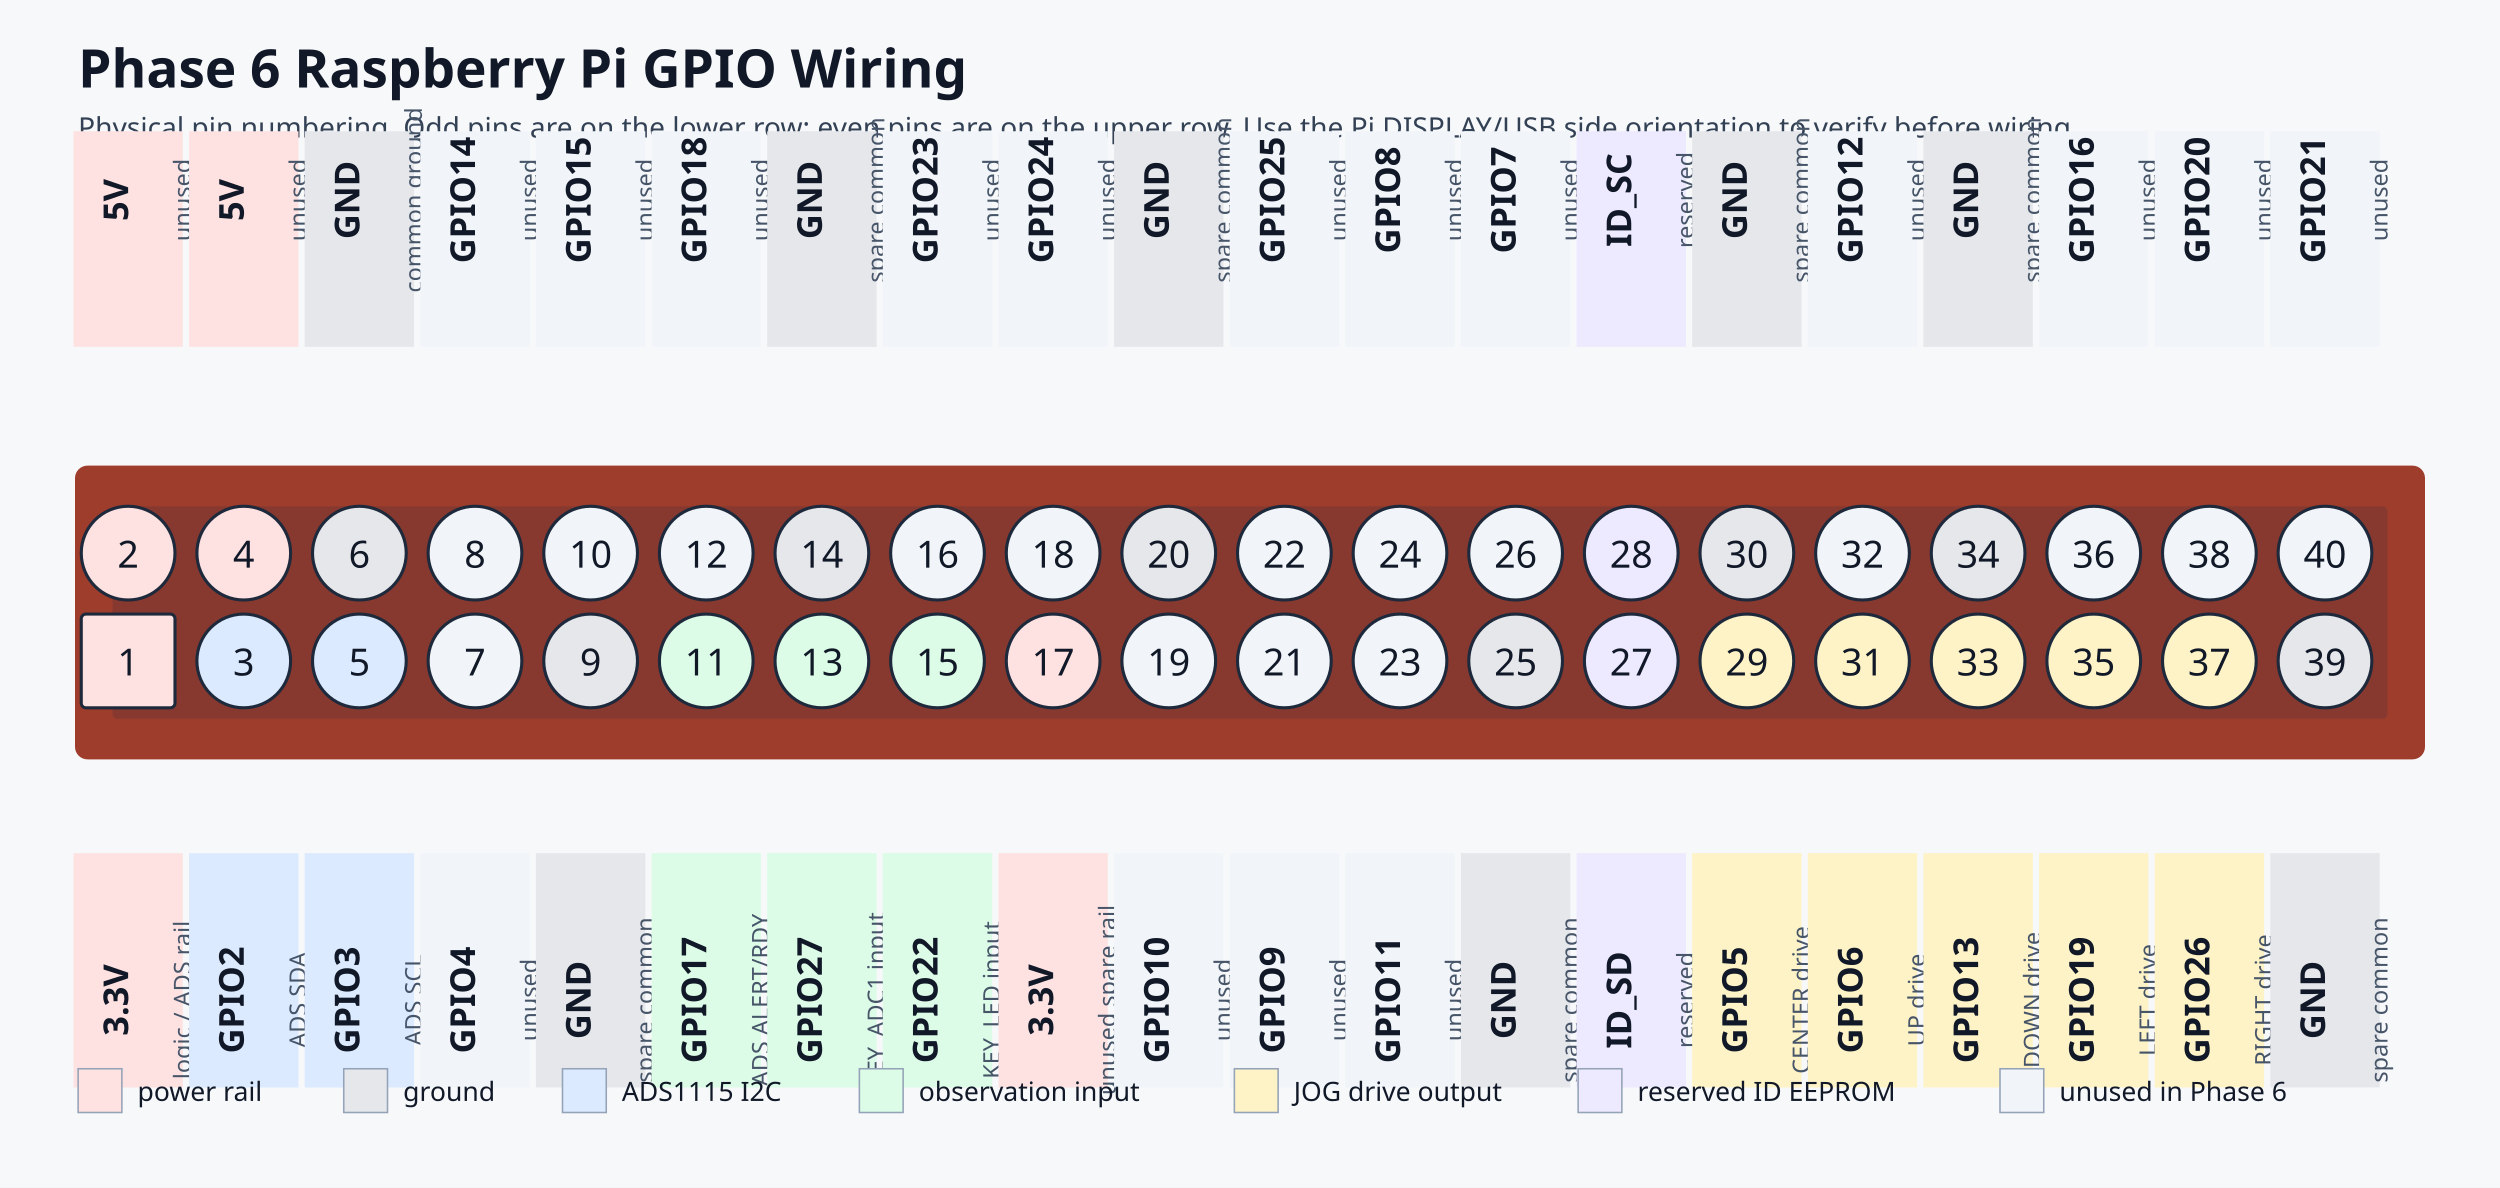
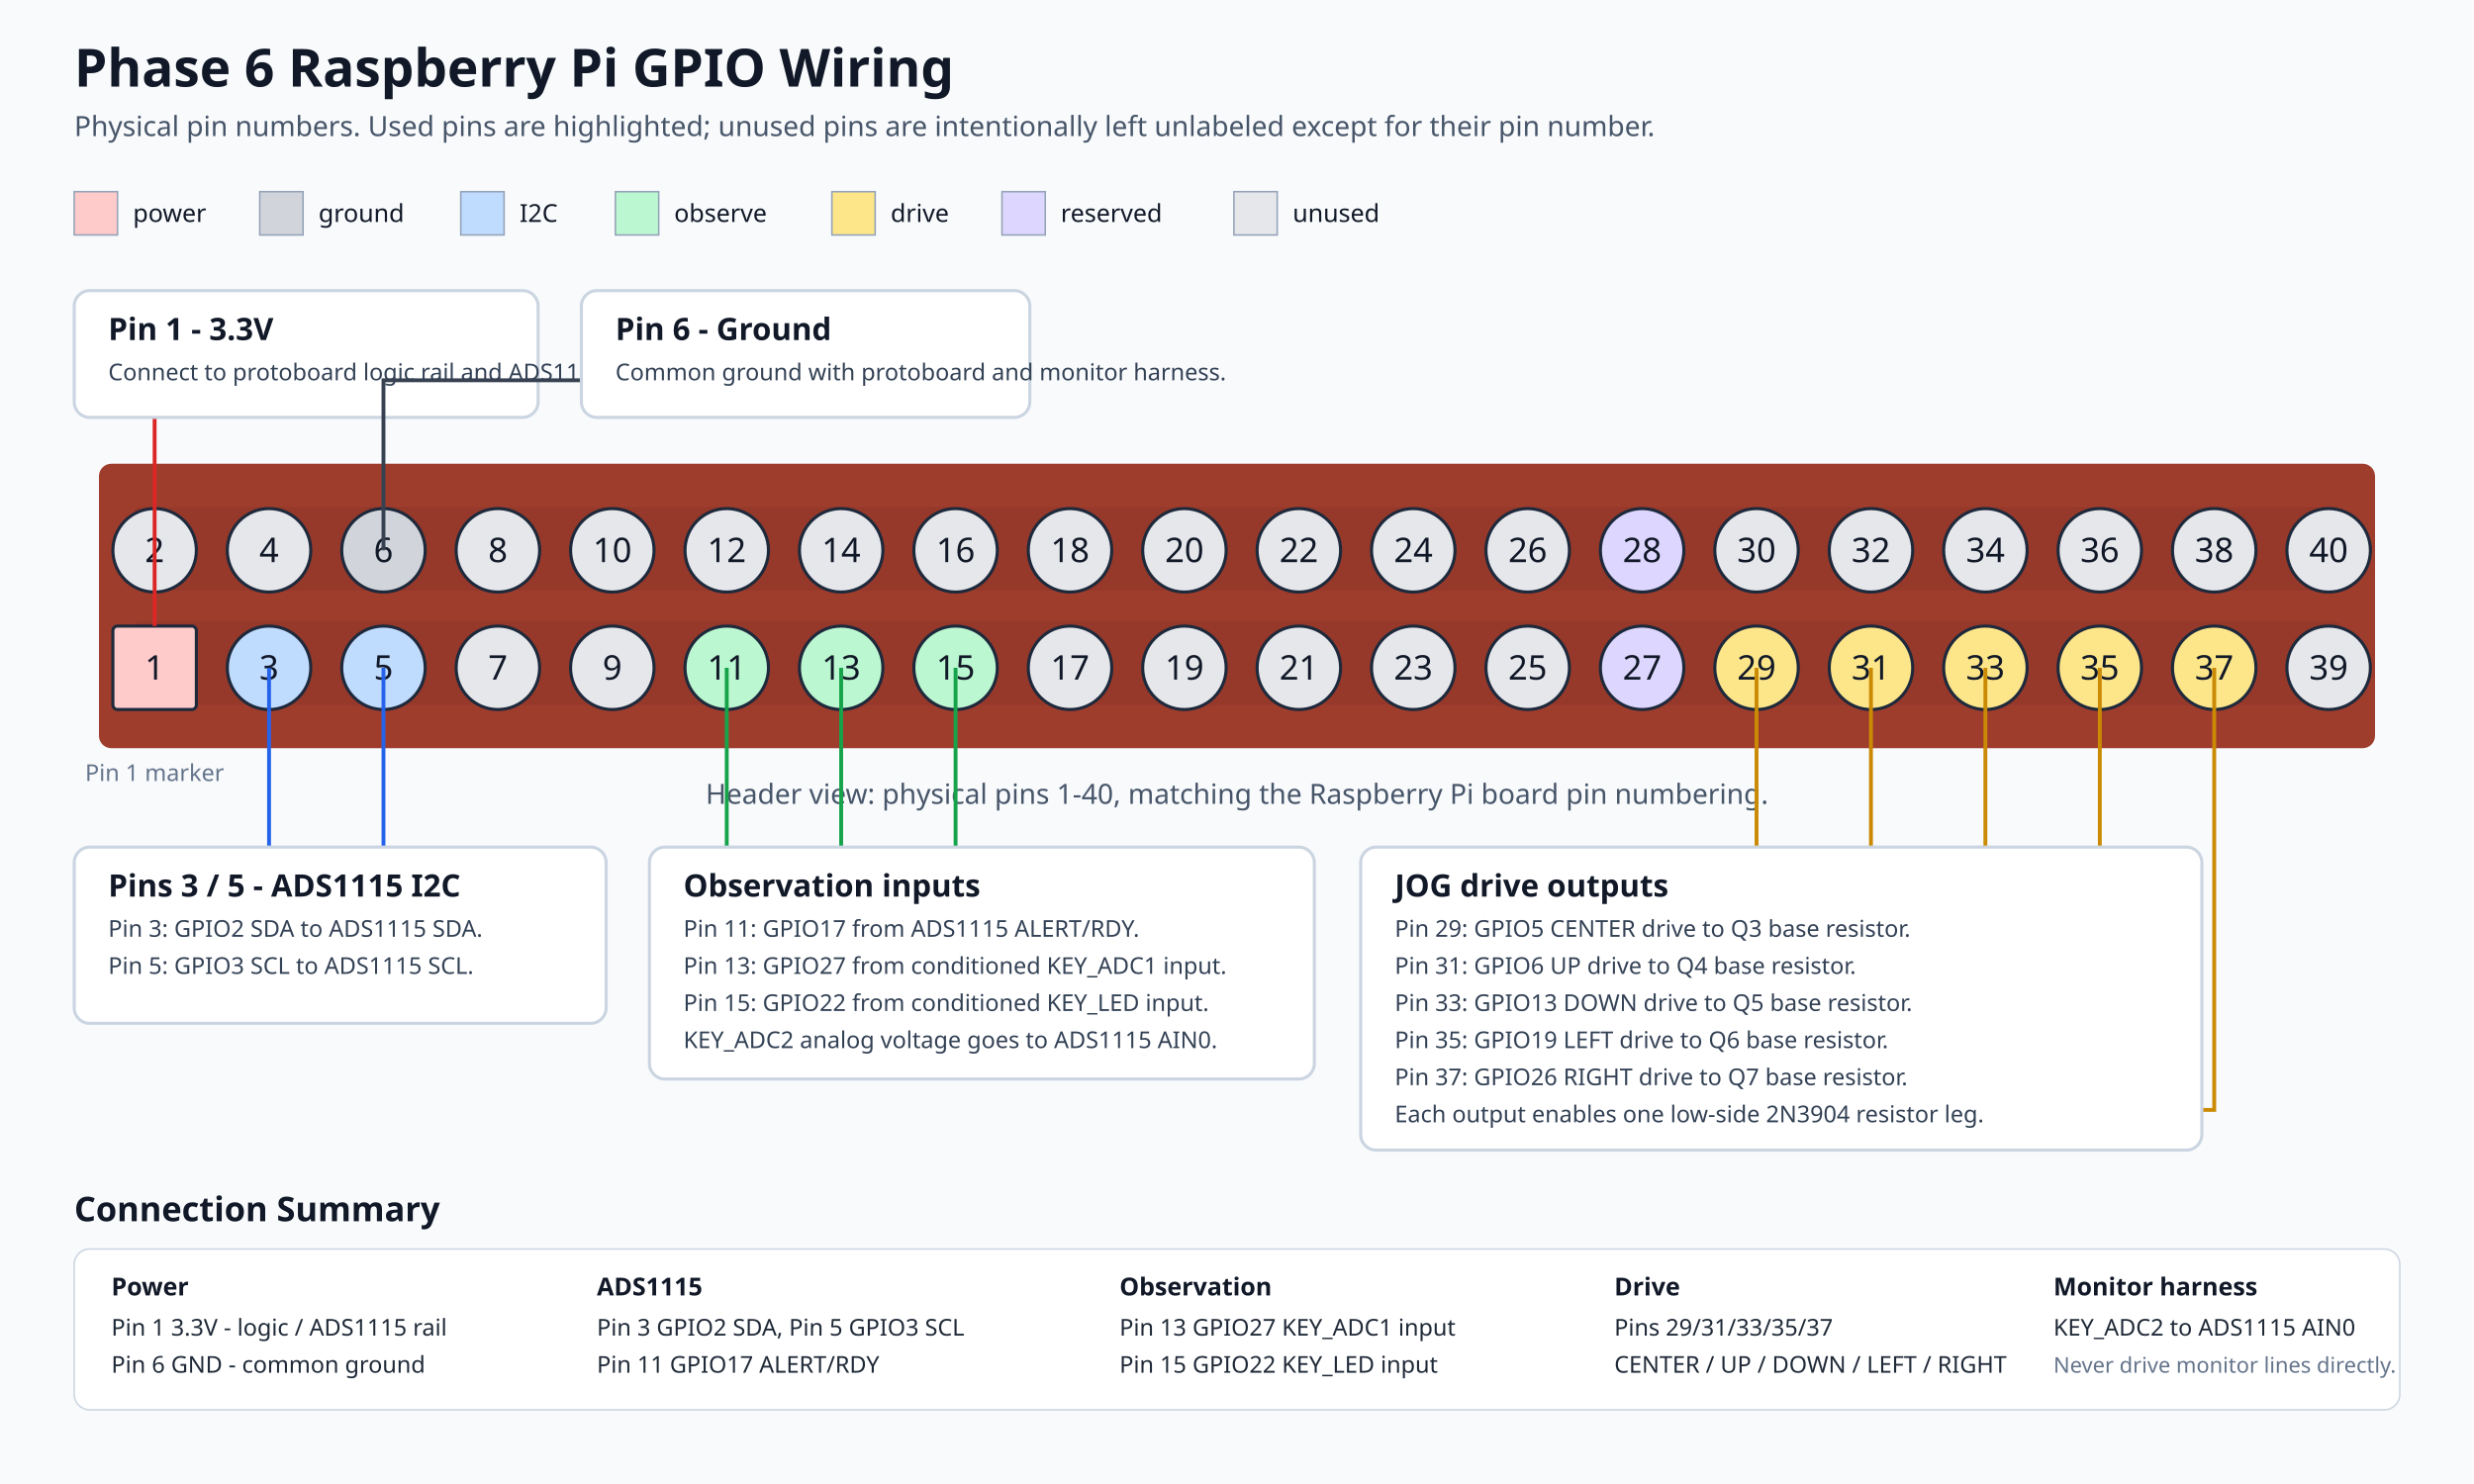
- <svg xmlns="http://www.w3.org/2000/svg" width="1600" height="760" viewBox="0 0 1600 760" role="img" aria-labelledby="title desc">
+ <svg xmlns="http://www.w3.org/2000/svg" width="1600" height="960" viewBox="0 0 1600 960" role="img" aria-labelledby="title desc">
  <defs>
    <style>
-       .bg { fill: #f7f8fa; }
-       .rail { fill: #9f3d2d; }
+       .bg { fill: #f8fafc; }
+       .title { font: 34px sans-serif; font-weight: 800; fill: #111827; }
+       .subtitle { font: 18px sans-serif; fill: #475569; }
+       .header-body { fill: #9f3d2d; }
+       .row-bg { fill: #7f2f24; opacity: 0.28; }
      .pin { stroke: #1e293b; stroke-width: 2; }
-       .pin-text { font: 24px sans-serif; fill: #111827; text-anchor: middle; dominant-baseline: central; }
-       .label { font: 22px sans-serif; font-weight: 700; fill: #111827; text-anchor: middle; }
-       .sub { font: 15px sans-serif; fill: #475569; text-anchor: middle; }
-       .small { font: 14px sans-serif; fill: #334155; }
-       .title { font: 34px sans-serif; font-weight: 800; fill: #111827; }
-       .note { font: 18px sans-serif; fill: #334155; }
-       .power { fill: #fee2e2; }
-       .ground { fill: #e5e7eb; }
-       .i2c { fill: #dbeafe; }
-       .observe { fill: #dcfce7; }
-       .drive { fill: #fef3c7; }
-       .reserved { fill: #ede9fe; }
-       .unused { fill: #f1f5f9; }
-       .legend-label { font: 17px sans-serif; fill: #111827; dominant-baseline: central; }
+       .pin-num { font: 22px sans-serif; fill: #111827; text-anchor: middle; dominant-baseline: middle; }
+       .pin-small { font: 15px sans-serif; fill: #64748b; text-anchor: middle; dominant-baseline: middle; }
+       .unused { fill: #e5e7eb; }
+       .power { fill: #fecaca; }
+       .ground { fill: #d1d5db; }
+       .i2c { fill: #bfdbfe; }
+       .observe { fill: #bbf7d0; }
+       .drive { fill: #fde68a; }
+       .reserved { fill: #ddd6fe; }
+       .callout { fill: #ffffff; stroke: #cbd5e1; stroke-width: 2; }
+       .callout-title { font: 20px sans-serif; font-weight: 800; fill: #111827; }
+       .callout-sub { font: 15px sans-serif; fill: #334155; }
+       .wire { fill: none; stroke: #334155; stroke-width: 2.5; }
+       .wire-power { stroke: #dc2626; }
+       .wire-ground { stroke: #374151; }
+       .wire-i2c { stroke: #2563eb; }
+       .wire-observe { stroke: #16a34a; }
+       .wire-drive { stroke: #ca8a04; }
+       .section { font: 22px sans-serif; font-weight: 800; fill: #111827; }
+       .table-head { font: 16px sans-serif; font-weight: 800; fill: #111827; }
+       .table-text { font: 15px sans-serif; fill: #1f2937; }
+       .table-muted { font: 14px sans-serif; fill: #64748b; }
+       .legend-label { font: 16px sans-serif; fill: #111827; dominant-baseline: middle; }
    </style>
  </defs>
-   <rect class="bg" width="1600" height="760" />
-   <text x="50" y="56" class="title">Phase 6 Raspberry Pi GPIO Wiring</text>
-   <text x="50" y="88" class="note">Physical pin numbering. Odd pins are on the lower row; even pins are on the upper row. Use the Pi DISPLAY/USB side orientation to verify before wiring.</text>
-   <rect x="48" y="298" width="1504" height="188" rx="8" class="rail" />
-   <rect x="72" y="324" width="1456" height="136" rx="3" fill="#1f2937" opacity="0.18" />
-   <g id="top-labels">
-     <g transform="translate(82 128)">
-       <rect x="-35" y="-44" width="70" height="138" class="power" />
-       <text class="label" transform="rotate(-90)">5V</text>
-       <text class="sub" y="40" transform="rotate(-90)">unused</text>
-     </g>
-     <g transform="translate(156 128)">
-       <rect x="-35" y="-44" width="70" height="138" class="power" />
-       <text class="label" transform="rotate(-90)">5V</text>
-       <text class="sub" y="40" transform="rotate(-90)">unused</text>
-     </g>
-     <g transform="translate(230 128)">
-       <rect x="-35" y="-44" width="70" height="138" class="ground" />
-       <text class="label" transform="rotate(-90)">GND</text>
-       <text class="sub" y="40" transform="rotate(-90)">common ground</text>
-     </g>
-     <g transform="translate(304 128)">
-       <rect x="-35" y="-44" width="70" height="138" class="unused" />
-       <text class="label" transform="rotate(-90)">GPIO14</text>
-       <text class="sub" y="40" transform="rotate(-90)">unused</text>
-     </g>
-     <g transform="translate(378 128)">
-       <rect x="-35" y="-44" width="70" height="138" class="unused" />
-       <text class="label" transform="rotate(-90)">GPIO15</text>
-       <text class="sub" y="40" transform="rotate(-90)">unused</text>
-     </g>
-     <g transform="translate(452 128)">
-       <rect x="-35" y="-44" width="70" height="138" class="unused" />
-       <text class="label" transform="rotate(-90)">GPIO18</text>
-       <text class="sub" y="40" transform="rotate(-90)">unused</text>
-     </g>
-     <g transform="translate(526 128)">
-       <rect x="-35" y="-44" width="70" height="138" class="ground" />
-       <text class="label" transform="rotate(-90)">GND</text>
-       <text class="sub" y="40" transform="rotate(-90)">spare common</text>
-     </g>
-     <g transform="translate(600 128)">
-       <rect x="-35" y="-44" width="70" height="138" class="unused" />
-       <text class="label" transform="rotate(-90)">GPIO23</text>
-       <text class="sub" y="40" transform="rotate(-90)">unused</text>
-     </g>
-     <g transform="translate(674 128)">
-       <rect x="-35" y="-44" width="70" height="138" class="unused" />
-       <text class="label" transform="rotate(-90)">GPIO24</text>
-       <text class="sub" y="40" transform="rotate(-90)">unused</text>
-     </g>
-     <g transform="translate(748 128)">
-       <rect x="-35" y="-44" width="70" height="138" class="ground" />
-       <text class="label" transform="rotate(-90)">GND</text>
-       <text class="sub" y="40" transform="rotate(-90)">spare common</text>
-     </g>
-     <g transform="translate(822 128)">
-       <rect x="-35" y="-44" width="70" height="138" class="unused" />
-       <text class="label" transform="rotate(-90)">GPIO25</text>
-       <text class="sub" y="40" transform="rotate(-90)">unused</text>
-     </g>
-     <g transform="translate(896 128)">
-       <rect x="-35" y="-44" width="70" height="138" class="unused" />
-       <text class="label" transform="rotate(-90)">GPIO8</text>
-       <text class="sub" y="40" transform="rotate(-90)">unused</text>
-     </g>
-     <g transform="translate(970 128)">
-       <rect x="-35" y="-44" width="70" height="138" class="unused" />
-       <text class="label" transform="rotate(-90)">GPIO7</text>
-       <text class="sub" y="40" transform="rotate(-90)">unused</text>
-     </g>
-     <g transform="translate(1044 128)">
-       <rect x="-35" y="-44" width="70" height="138" class="reserved" />
-       <text class="label" transform="rotate(-90)">ID_SC</text>
-       <text class="sub" y="40" transform="rotate(-90)">reserved</text>
-     </g>
-     <g transform="translate(1118 128)">
-       <rect x="-35" y="-44" width="70" height="138" class="ground" />
-       <text class="label" transform="rotate(-90)">GND</text>
-       <text class="sub" y="40" transform="rotate(-90)">spare common</text>
-     </g>
-     <g transform="translate(1192 128)">
-       <rect x="-35" y="-44" width="70" height="138" class="unused" />
-       <text class="label" transform="rotate(-90)">GPIO12</text>
-       <text class="sub" y="40" transform="rotate(-90)">unused</text>
-     </g>
-     <g transform="translate(1266 128)">
-       <rect x="-35" y="-44" width="70" height="138" class="ground" />
-       <text class="label" transform="rotate(-90)">GND</text>
-       <text class="sub" y="40" transform="rotate(-90)">spare common</text>
-     </g>
-     <g transform="translate(1340 128)">
-       <rect x="-35" y="-44" width="70" height="138" class="unused" />
-       <text class="label" transform="rotate(-90)">GPIO16</text>
-       <text class="sub" y="40" transform="rotate(-90)">unused</text>
-     </g>
-     <g transform="translate(1414 128)">
-       <rect x="-35" y="-44" width="70" height="138" class="unused" />
-       <text class="label" transform="rotate(-90)">GPIO20</text>
-       <text class="sub" y="40" transform="rotate(-90)">unused</text>
-     </g>
-     <g transform="translate(1488 128)">
-       <rect x="-35" y="-44" width="70" height="138" class="unused" />
-       <text class="label" transform="rotate(-90)">GPIO21</text>
-       <text class="sub" y="40" transform="rotate(-90)">unused</text>
-     </g>
+   <rect class="bg" width="1600" height="960" />
+   <text x="48" y="56" class="title">Phase 6 Raspberry Pi GPIO Wiring</text>
+   <text x="48" y="88" class="subtitle">Physical pin numbers. Used pins are highlighted; unused pins are intentionally left unlabeled except for their pin number.</text>
+   <rect x="64" y="300" width="1472" height="184" rx="8" class="header-body" />
+   <rect x="86" y="328" width="1428" height="54" rx="4" class="row-bg" />
+   <rect x="86" y="402" width="1428" height="54" rx="4" class="row-bg" />
+   <g id="even-row">
+     <circle cx="100" cy="356" r="27" class="pin unused" />
+     <text x="100" y="356" class="pin-num">2</text>
+     <circle cx="174" cy="356" r="27" class="pin unused" />
+     <text x="174" y="356" class="pin-num">4</text>
+     <circle cx="248" cy="356" r="27" class="pin ground" />
+     <text x="248" y="356" class="pin-num">6</text>
+     <circle cx="322" cy="356" r="27" class="pin unused" />
+     <text x="322" y="356" class="pin-num">8</text>
+     <circle cx="396" cy="356" r="27" class="pin unused" />
+     <text x="396" y="356" class="pin-num">10</text>
+     <circle cx="470" cy="356" r="27" class="pin unused" />
+     <text x="470" y="356" class="pin-num">12</text>
+     <circle cx="544" cy="356" r="27" class="pin unused" />
+     <text x="544" y="356" class="pin-num">14</text>
+     <circle cx="618" cy="356" r="27" class="pin unused" />
+     <text x="618" y="356" class="pin-num">16</text>
+     <circle cx="692" cy="356" r="27" class="pin unused" />
+     <text x="692" y="356" class="pin-num">18</text>
+     <circle cx="766" cy="356" r="27" class="pin unused" />
+     <text x="766" y="356" class="pin-num">20</text>
+     <circle cx="840" cy="356" r="27" class="pin unused" />
+     <text x="840" y="356" class="pin-num">22</text>
+     <circle cx="914" cy="356" r="27" class="pin unused" />
+     <text x="914" y="356" class="pin-num">24</text>
+     <circle cx="988" cy="356" r="27" class="pin unused" />
+     <text x="988" y="356" class="pin-num">26</text>
+     <circle cx="1062" cy="356" r="27" class="pin reserved" />
+     <text x="1062" y="356" class="pin-num">28</text>
+     <circle cx="1136" cy="356" r="27" class="pin unused" />
+     <text x="1136" y="356" class="pin-num">30</text>
+     <circle cx="1210" cy="356" r="27" class="pin unused" />
+     <text x="1210" y="356" class="pin-num">32</text>
+     <circle cx="1284" cy="356" r="27" class="pin unused" />
+     <text x="1284" y="356" class="pin-num">34</text>
+     <circle cx="1358" cy="356" r="27" class="pin unused" />
+     <text x="1358" y="356" class="pin-num">36</text>
+     <circle cx="1432" cy="356" r="27" class="pin unused" />
+     <text x="1432" y="356" class="pin-num">38</text>
+     <circle cx="1506" cy="356" r="27" class="pin unused" />
+     <text x="1506" y="356" class="pin-num">40</text>
  </g>
-   <g id="bottom-labels">
-     <g transform="translate(82 640)">
-       <rect x="-35" y="-94" width="70" height="150" class="power" />
-       <text class="label" transform="rotate(-90)">3.3V</text>
-       <text class="sub" y="40" transform="rotate(-90)">logic / ADS rail</text>
-     </g>
-     <g transform="translate(156 640)">
-       <rect x="-35" y="-94" width="70" height="150" class="i2c" />
-       <text class="label" transform="rotate(-90)">GPIO2</text>
-       <text class="sub" y="40" transform="rotate(-90)">ADS SDA</text>
-     </g>
-     <g transform="translate(230 640)">
-       <rect x="-35" y="-94" width="70" height="150" class="i2c" />
-       <text class="label" transform="rotate(-90)">GPIO3</text>
-       <text class="sub" y="40" transform="rotate(-90)">ADS SCL</text>
-     </g>
-     <g transform="translate(304 640)">
-       <rect x="-35" y="-94" width="70" height="150" class="unused" />
-       <text class="label" transform="rotate(-90)">GPIO4</text>
-       <text class="sub" y="40" transform="rotate(-90)">unused</text>
-     </g>
-     <g transform="translate(378 640)">
-       <rect x="-35" y="-94" width="70" height="150" class="ground" />
-       <text class="label" transform="rotate(-90)">GND</text>
-       <text class="sub" y="40" transform="rotate(-90)">spare common</text>
-     </g>
-     <g transform="translate(452 640)">
-       <rect x="-35" y="-94" width="70" height="150" class="observe" />
-       <text class="label" transform="rotate(-90)">GPIO17</text>
-       <text class="sub" y="40" transform="rotate(-90)">ADS ALERT/RDY</text>
-     </g>
-     <g transform="translate(526 640)">
-       <rect x="-35" y="-94" width="70" height="150" class="observe" />
-       <text class="label" transform="rotate(-90)">GPIO27</text>
-       <text class="sub" y="40" transform="rotate(-90)">KEY_ADC1 input</text>
-     </g>
-     <g transform="translate(600 640)">
-       <rect x="-35" y="-94" width="70" height="150" class="observe" />
-       <text class="label" transform="rotate(-90)">GPIO22</text>
-       <text class="sub" y="40" transform="rotate(-90)">KEY_LED input</text>
-     </g>
-     <g transform="translate(674 640)">
-       <rect x="-35" y="-94" width="70" height="150" class="power" />
-       <text class="label" transform="rotate(-90)">3.3V</text>
-       <text class="sub" y="40" transform="rotate(-90)">unused spare rail</text>
-     </g>
-     <g transform="translate(748 640)">
-       <rect x="-35" y="-94" width="70" height="150" class="unused" />
-       <text class="label" transform="rotate(-90)">GPIO10</text>
-       <text class="sub" y="40" transform="rotate(-90)">unused</text>
-     </g>
-     <g transform="translate(822 640)">
-       <rect x="-35" y="-94" width="70" height="150" class="unused" />
-       <text class="label" transform="rotate(-90)">GPIO9</text>
-       <text class="sub" y="40" transform="rotate(-90)">unused</text>
-     </g>
-     <g transform="translate(896 640)">
-       <rect x="-35" y="-94" width="70" height="150" class="unused" />
-       <text class="label" transform="rotate(-90)">GPIO11</text>
-       <text class="sub" y="40" transform="rotate(-90)">unused</text>
-     </g>
-     <g transform="translate(970 640)">
-       <rect x="-35" y="-94" width="70" height="150" class="ground" />
-       <text class="label" transform="rotate(-90)">GND</text>
-       <text class="sub" y="40" transform="rotate(-90)">spare common</text>
-     </g>
-     <g transform="translate(1044 640)">
-       <rect x="-35" y="-94" width="70" height="150" class="reserved" />
-       <text class="label" transform="rotate(-90)">ID_SD</text>
-       <text class="sub" y="40" transform="rotate(-90)">reserved</text>
-     </g>
-     <g transform="translate(1118 640)">
-       <rect x="-35" y="-94" width="70" height="150" class="drive" />
-       <text class="label" transform="rotate(-90)">GPIO5</text>
-       <text class="sub" y="40" transform="rotate(-90)">CENTER drive</text>
-     </g>
-     <g transform="translate(1192 640)">
-       <rect x="-35" y="-94" width="70" height="150" class="drive" />
-       <text class="label" transform="rotate(-90)">GPIO6</text>
-       <text class="sub" y="40" transform="rotate(-90)">UP drive</text>
-     </g>
-     <g transform="translate(1266 640)">
-       <rect x="-35" y="-94" width="70" height="150" class="drive" />
-       <text class="label" transform="rotate(-90)">GPIO13</text>
-       <text class="sub" y="40" transform="rotate(-90)">DOWN drive</text>
-     </g>
-     <g transform="translate(1340 640)">
-       <rect x="-35" y="-94" width="70" height="150" class="drive" />
-       <text class="label" transform="rotate(-90)">GPIO19</text>
-       <text class="sub" y="40" transform="rotate(-90)">LEFT drive</text>
-     </g>
-     <g transform="translate(1414 640)">
-       <rect x="-35" y="-94" width="70" height="150" class="drive" />
-       <text class="label" transform="rotate(-90)">GPIO26</text>
-       <text class="sub" y="40" transform="rotate(-90)">RIGHT drive</text>
-     </g>
-     <g transform="translate(1488 640)">
-       <rect x="-35" y="-94" width="70" height="150" class="ground" />
-       <text class="label" transform="rotate(-90)">GND</text>
-       <text class="sub" y="40" transform="rotate(-90)">spare common</text>
-     </g>
+   <g id="odd-row">
+     <rect x="73" y="405" width="54" height="54" rx="3" class="pin power" />
+     <text x="100" y="432" class="pin-num">1</text>
+     <circle cx="174" cy="432" r="27" class="pin i2c" />
+     <text x="174" y="432" class="pin-num">3</text>
+     <circle cx="248" cy="432" r="27" class="pin i2c" />
+     <text x="248" y="432" class="pin-num">5</text>
+     <circle cx="322" cy="432" r="27" class="pin unused" />
+     <text x="322" y="432" class="pin-num">7</text>
+     <circle cx="396" cy="432" r="27" class="pin unused" />
+     <text x="396" y="432" class="pin-num">9</text>
+     <circle cx="470" cy="432" r="27" class="pin observe" />
+     <text x="470" y="432" class="pin-num">11</text>
+     <circle cx="544" cy="432" r="27" class="pin observe" />
+     <text x="544" y="432" class="pin-num">13</text>
+     <circle cx="618" cy="432" r="27" class="pin observe" />
+     <text x="618" y="432" class="pin-num">15</text>
+     <circle cx="692" cy="432" r="27" class="pin unused" />
+     <text x="692" y="432" class="pin-num">17</text>
+     <circle cx="766" cy="432" r="27" class="pin unused" />
+     <text x="766" y="432" class="pin-num">19</text>
+     <circle cx="840" cy="432" r="27" class="pin unused" />
+     <text x="840" y="432" class="pin-num">21</text>
+     <circle cx="914" cy="432" r="27" class="pin unused" />
+     <text x="914" y="432" class="pin-num">23</text>
+     <circle cx="988" cy="432" r="27" class="pin unused" />
+     <text x="988" y="432" class="pin-num">25</text>
+     <circle cx="1062" cy="432" r="27" class="pin reserved" />
+     <text x="1062" y="432" class="pin-num">27</text>
+     <circle cx="1136" cy="432" r="27" class="pin drive" />
+     <text x="1136" y="432" class="pin-num">29</text>
+     <circle cx="1210" cy="432" r="27" class="pin drive" />
+     <text x="1210" y="432" class="pin-num">31</text>
+     <circle cx="1284" cy="432" r="27" class="pin drive" />
+     <text x="1284" y="432" class="pin-num">33</text>
+     <circle cx="1358" cy="432" r="27" class="pin drive" />
+     <text x="1358" y="432" class="pin-num">35</text>
+     <circle cx="1432" cy="432" r="27" class="pin drive" />
+     <text x="1432" y="432" class="pin-num">37</text>
+     <circle cx="1506" cy="432" r="27" class="pin unused" />
+     <text x="1506" y="432" class="pin-num">39</text>
  </g>
-   <g id="pin-holes">
-     <circle cx="82" cy="354" r="30" class="pin power" />
-     <text x="82" y="354" class="pin-text">2</text>
-     <circle cx="156" cy="354" r="30" class="pin power" />
-     <text x="156" y="354" class="pin-text">4</text>
-     <circle cx="230" cy="354" r="30" class="pin ground" />
-     <text x="230" y="354" class="pin-text">6</text>
-     <circle cx="304" cy="354" r="30" class="pin unused" />
-     <text x="304" y="354" class="pin-text">8</text>
-     <circle cx="378" cy="354" r="30" class="pin unused" />
-     <text x="378" y="354" class="pin-text">10</text>
-     <circle cx="452" cy="354" r="30" class="pin unused" />
-     <text x="452" y="354" class="pin-text">12</text>
-     <circle cx="526" cy="354" r="30" class="pin ground" />
-     <text x="526" y="354" class="pin-text">14</text>
-     <circle cx="600" cy="354" r="30" class="pin unused" />
-     <text x="600" y="354" class="pin-text">16</text>
-     <circle cx="674" cy="354" r="30" class="pin unused" />
-     <text x="674" y="354" class="pin-text">18</text>
-     <circle cx="748" cy="354" r="30" class="pin ground" />
-     <text x="748" y="354" class="pin-text">20</text>
-     <circle cx="822" cy="354" r="30" class="pin unused" />
-     <text x="822" y="354" class="pin-text">22</text>
-     <circle cx="896" cy="354" r="30" class="pin unused" />
-     <text x="896" y="354" class="pin-text">24</text>
-     <circle cx="970" cy="354" r="30" class="pin unused" />
-     <text x="970" y="354" class="pin-text">26</text>
-     <circle cx="1044" cy="354" r="30" class="pin reserved" />
-     <text x="1044" y="354" class="pin-text">28</text>
-     <circle cx="1118" cy="354" r="30" class="pin ground" />
-     <text x="1118" y="354" class="pin-text">30</text>
-     <circle cx="1192" cy="354" r="30" class="pin unused" />
-     <text x="1192" y="354" class="pin-text">32</text>
-     <circle cx="1266" cy="354" r="30" class="pin ground" />
-     <text x="1266" y="354" class="pin-text">34</text>
-     <circle cx="1340" cy="354" r="30" class="pin unused" />
-     <text x="1340" y="354" class="pin-text">36</text>
-     <circle cx="1414" cy="354" r="30" class="pin unused" />
-     <text x="1414" y="354" class="pin-text">38</text>
-     <circle cx="1488" cy="354" r="30" class="pin unused" />
-     <text x="1488" y="354" class="pin-text">40</text>
-     <rect x="52" y="393" width="60" height="60" rx="3" class="pin power" />
-     <text x="82" y="423" class="pin-text">1</text>
-     <circle cx="156" cy="423" r="30" class="pin i2c" />
-     <text x="156" y="423" class="pin-text">3</text>
-     <circle cx="230" cy="423" r="30" class="pin i2c" />
-     <text x="230" y="423" class="pin-text">5</text>
-     <circle cx="304" cy="423" r="30" class="pin unused" />
-     <text x="304" y="423" class="pin-text">7</text>
-     <circle cx="378" cy="423" r="30" class="pin ground" />
-     <text x="378" y="423" class="pin-text">9</text>
-     <circle cx="452" cy="423" r="30" class="pin observe" />
-     <text x="452" y="423" class="pin-text">11</text>
-     <circle cx="526" cy="423" r="30" class="pin observe" />
-     <text x="526" y="423" class="pin-text">13</text>
-     <circle cx="600" cy="423" r="30" class="pin observe" />
-     <text x="600" y="423" class="pin-text">15</text>
-     <circle cx="674" cy="423" r="30" class="pin power" />
-     <text x="674" y="423" class="pin-text">17</text>
-     <circle cx="748" cy="423" r="30" class="pin unused" />
-     <text x="748" y="423" class="pin-text">19</text>
-     <circle cx="822" cy="423" r="30" class="pin unused" />
-     <text x="822" y="423" class="pin-text">21</text>
-     <circle cx="896" cy="423" r="30" class="pin unused" />
-     <text x="896" y="423" class="pin-text">23</text>
-     <circle cx="970" cy="423" r="30" class="pin ground" />
-     <text x="970" y="423" class="pin-text">25</text>
-     <circle cx="1044" cy="423" r="30" class="pin reserved" />
-     <text x="1044" y="423" class="pin-text">27</text>
-     <circle cx="1118" cy="423" r="30" class="pin drive" />
-     <text x="1118" y="423" class="pin-text">29</text>
-     <circle cx="1192" cy="423" r="30" class="pin drive" />
-     <text x="1192" y="423" class="pin-text">31</text>
-     <circle cx="1266" cy="423" r="30" class="pin drive" />
-     <text x="1266" y="423" class="pin-text">33</text>
-     <circle cx="1340" cy="423" r="30" class="pin drive" />
-     <text x="1340" y="423" class="pin-text">35</text>
-     <circle cx="1414" cy="423" r="30" class="pin drive" />
-     <text x="1414" y="423" class="pin-text">37</text>
-     <circle cx="1488" cy="423" r="30" class="pin ground" />
-     <text x="1488" y="423" class="pin-text">39</text>
-   </g>
-   <g transform="translate(50 700)">
+   <text x="100" y="500" class="pin-small">Pin 1 marker</text>
+   <text x="800" y="520" class="subtitle" text-anchor="middle">Header view: physical pins 1-40, matching the Raspberry Pi board pin numbering.</text>
+   <path d="M100 405 L100 246 L86 246" class="wire wire-power" />
+   <rect x="48" y="188" width="300" height="82" rx="10" class="callout" />
+   <text x="70" y="220" class="callout-title">Pin 1 - 3.3V</text>
+   <text x="70" y="246" class="callout-sub">Connect to protoboard logic rail and ADS1115 VDD.</text>
+   <path d="M248 356 L248 246 L392 246" class="wire wire-ground" />
+   <rect x="376" y="188" width="290" height="82" rx="10" class="callout" />
+   <text x="398" y="220" class="callout-title">Pin 6 - Ground</text>
+   <text x="398" y="246" class="callout-sub">Common ground with protoboard and monitor harness.</text>
+   <path d="M174 432 L174 590 L90 590" class="wire wire-i2c" />
+   <path d="M248 432 L248 632 L90 632" class="wire wire-i2c" />
+   <rect x="48" y="548" width="344" height="114" rx="10" class="callout" />
+   <text x="70" y="580" class="callout-title">Pins 3 / 5 - ADS1115 I2C</text>
+   <text x="70" y="606" class="callout-sub">Pin 3: GPIO2 SDA to ADS1115 SDA.</text>
+   <text x="70" y="630" class="callout-sub">Pin 5: GPIO3 SCL to ADS1115 SCL.</text>
+   <path d="M470 432 L470 590 L444 590" class="wire wire-observe" />
+   <path d="M544 432 L544 632 L444 632" class="wire wire-observe" />
+   <path d="M618 432 L618 674 L444 674" class="wire wire-observe" />
+   <rect x="420" y="548" width="430" height="150" rx="10" class="callout" />
+   <text x="442" y="580" class="callout-title">Observation inputs</text>
+   <text x="442" y="606" class="callout-sub">Pin 11: GPIO17 from ADS1115 ALERT/RDY.</text>
+   <text x="442" y="630" class="callout-sub">Pin 13: GPIO27 from conditioned KEY_ADC1 input.</text>
+   <text x="442" y="654" class="callout-sub">Pin 15: GPIO22 from conditioned KEY_LED input.</text>
+   <text x="442" y="678" class="callout-sub">KEY_ADC2 analog voltage goes to ADS1115 AIN0.</text>
+   <path d="M1136 432 L1136 590 L904 590" class="wire wire-drive" />
+   <path d="M1210 432 L1210 622 L904 622" class="wire wire-drive" />
+   <path d="M1284 432 L1284 654 L904 654" class="wire wire-drive" />
+   <path d="M1358 432 L1358 686 L904 686" class="wire wire-drive" />
+   <path d="M1432 432 L1432 718 L904 718" class="wire wire-drive" />
+   <rect x="880" y="548" width="544" height="196" rx="10" class="callout" />
+   <text x="902" y="580" class="callout-title">JOG drive outputs</text>
+   <text x="902" y="606" class="callout-sub">Pin 29: GPIO5 CENTER drive to Q3 base resistor.</text>
+   <text x="902" y="630" class="callout-sub">Pin 31: GPIO6 UP drive to Q4 base resistor.</text>
+   <text x="902" y="654" class="callout-sub">Pin 33: GPIO13 DOWN drive to Q5 base resistor.</text>
+   <text x="902" y="678" class="callout-sub">Pin 35: GPIO19 LEFT drive to Q6 base resistor.</text>
+   <text x="902" y="702" class="callout-sub">Pin 37: GPIO26 RIGHT drive to Q7 base resistor.</text>
+   <text x="902" y="726" class="callout-sub">Each output enables one low-side 2N3904 resistor leg.</text>
+   <text x="48" y="790" class="section">Connection Summary</text>
+   <rect x="48" y="808" width="1504" height="104" rx="10" fill="#ffffff" stroke="#cbd5e1" />
+   <text x="72" y="838" class="table-head">Power</text>
+   <text x="72" y="864" class="table-text">Pin 1 3.3V - logic / ADS1115 rail</text>
+   <text x="72" y="888" class="table-text">Pin 6 GND - common ground</text>
+   <text x="386" y="838" class="table-head">ADS1115</text>
+   <text x="386" y="864" class="table-text">Pin 3 GPIO2 SDA, Pin 5 GPIO3 SCL</text>
+   <text x="386" y="888" class="table-text">Pin 11 GPIO17 ALERT/RDY</text>
+   <text x="724" y="838" class="table-head">Observation</text>
+   <text x="724" y="864" class="table-text">Pin 13 GPIO27 KEY_ADC1 input</text>
+   <text x="724" y="888" class="table-text">Pin 15 GPIO22 KEY_LED input</text>
+   <text x="1044" y="838" class="table-head">Drive</text>
+   <text x="1044" y="864" class="table-text">Pins 29/31/33/35/37</text>
+   <text x="1044" y="888" class="table-text">CENTER / UP / DOWN / LEFT / RIGHT</text>
+   <text x="1328" y="838" class="table-head">Monitor harness</text>
+   <text x="1328" y="864" class="table-text">KEY_ADC2 to ADS1115 AIN0</text>
+   <text x="1328" y="888" class="table-muted">Never drive monitor lines directly.</text>
+   <g transform="translate(48 140)">
    <rect x="0" y="-16" width="28" height="28" class="power" stroke="#94a3b8" />
-     <text x="38" y="-2" class="legend-label">power rail</text>
-     <rect x="170" y="-16" width="28" height="28" class="ground" stroke="#94a3b8" />
-     <text x="208" y="-2" class="legend-label">ground</text>
-     <rect x="310" y="-16" width="28" height="28" class="i2c" stroke="#94a3b8" />
-     <text x="348" y="-2" class="legend-label">ADS1115 I2C</text>
-     <rect x="500" y="-16" width="28" height="28" class="observe" stroke="#94a3b8" />
-     <text x="538" y="-2" class="legend-label">observation input</text>
-     <rect x="740" y="-16" width="28" height="28" class="drive" stroke="#94a3b8" />
-     <text x="778" y="-2" class="legend-label">JOG drive output</text>
-     <rect x="960" y="-16" width="28" height="28" class="reserved" stroke="#94a3b8" />
-     <text x="998" y="-2" class="legend-label">reserved ID EEPROM</text>
-     <rect x="1230" y="-16" width="28" height="28" class="unused" stroke="#94a3b8" />
-     <text x="1268" y="-2" class="legend-label">unused in Phase 6</text>
+     <text x="38" y="-2" class="legend-label">power</text>
+     <rect x="120" y="-16" width="28" height="28" class="ground" stroke="#94a3b8" />
+     <text x="158" y="-2" class="legend-label">ground</text>
+     <rect x="250" y="-16" width="28" height="28" class="i2c" stroke="#94a3b8" />
+     <text x="288" y="-2" class="legend-label">I2C</text>
+     <rect x="350" y="-16" width="28" height="28" class="observe" stroke="#94a3b8" />
+     <text x="388" y="-2" class="legend-label">observe</text>
+     <rect x="490" y="-16" width="28" height="28" class="drive" stroke="#94a3b8" />
+     <text x="528" y="-2" class="legend-label">drive</text>
+     <rect x="600" y="-16" width="28" height="28" class="reserved" stroke="#94a3b8" />
+     <text x="638" y="-2" class="legend-label">reserved</text>
+     <rect x="750" y="-16" width="28" height="28" class="unused" stroke="#94a3b8" />
+     <text x="788" y="-2" class="legend-label">unused</text>
  </g>
</svg>
